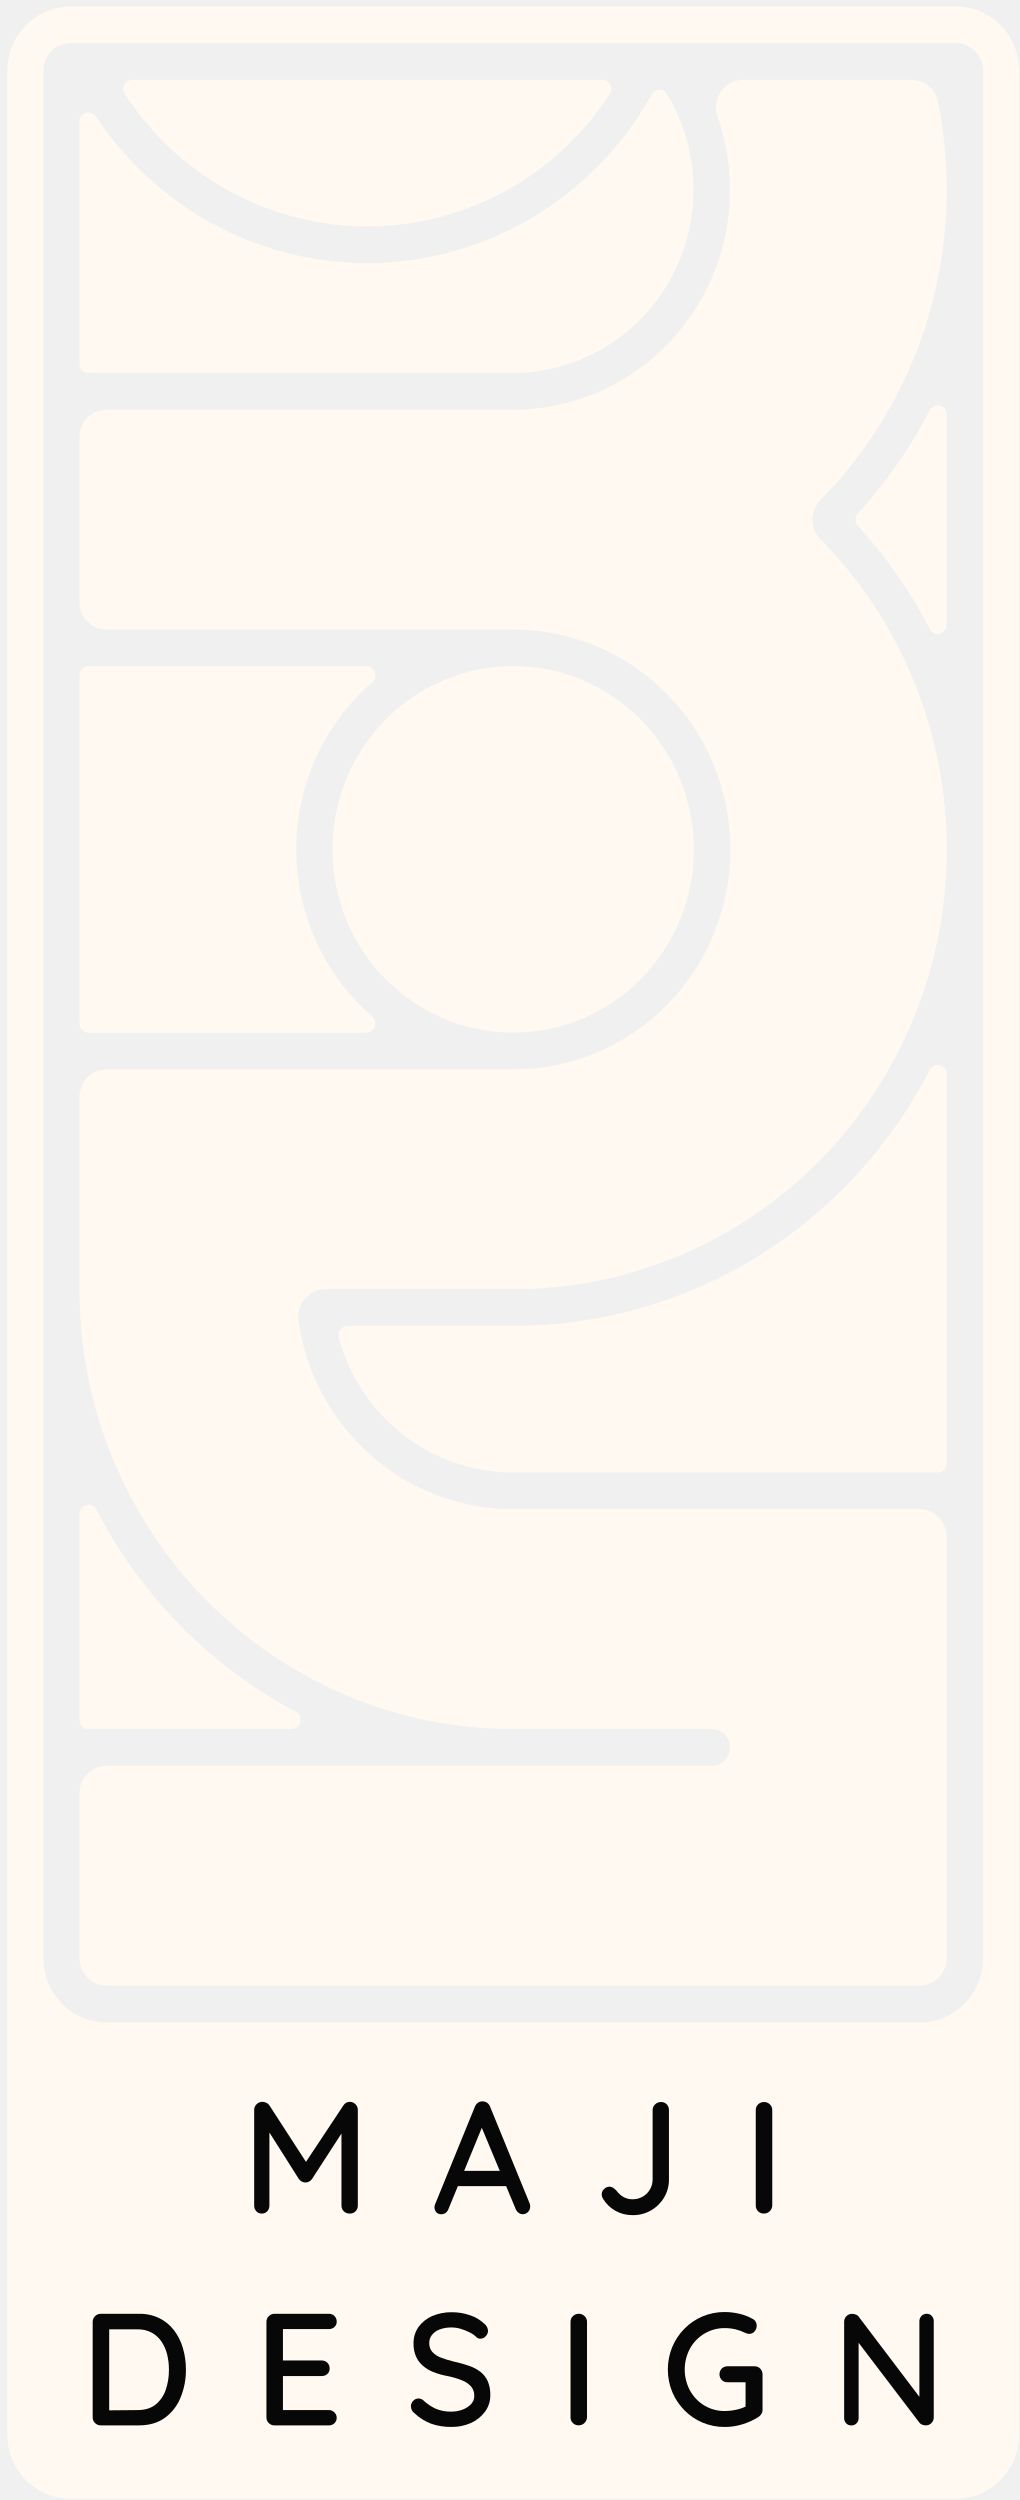
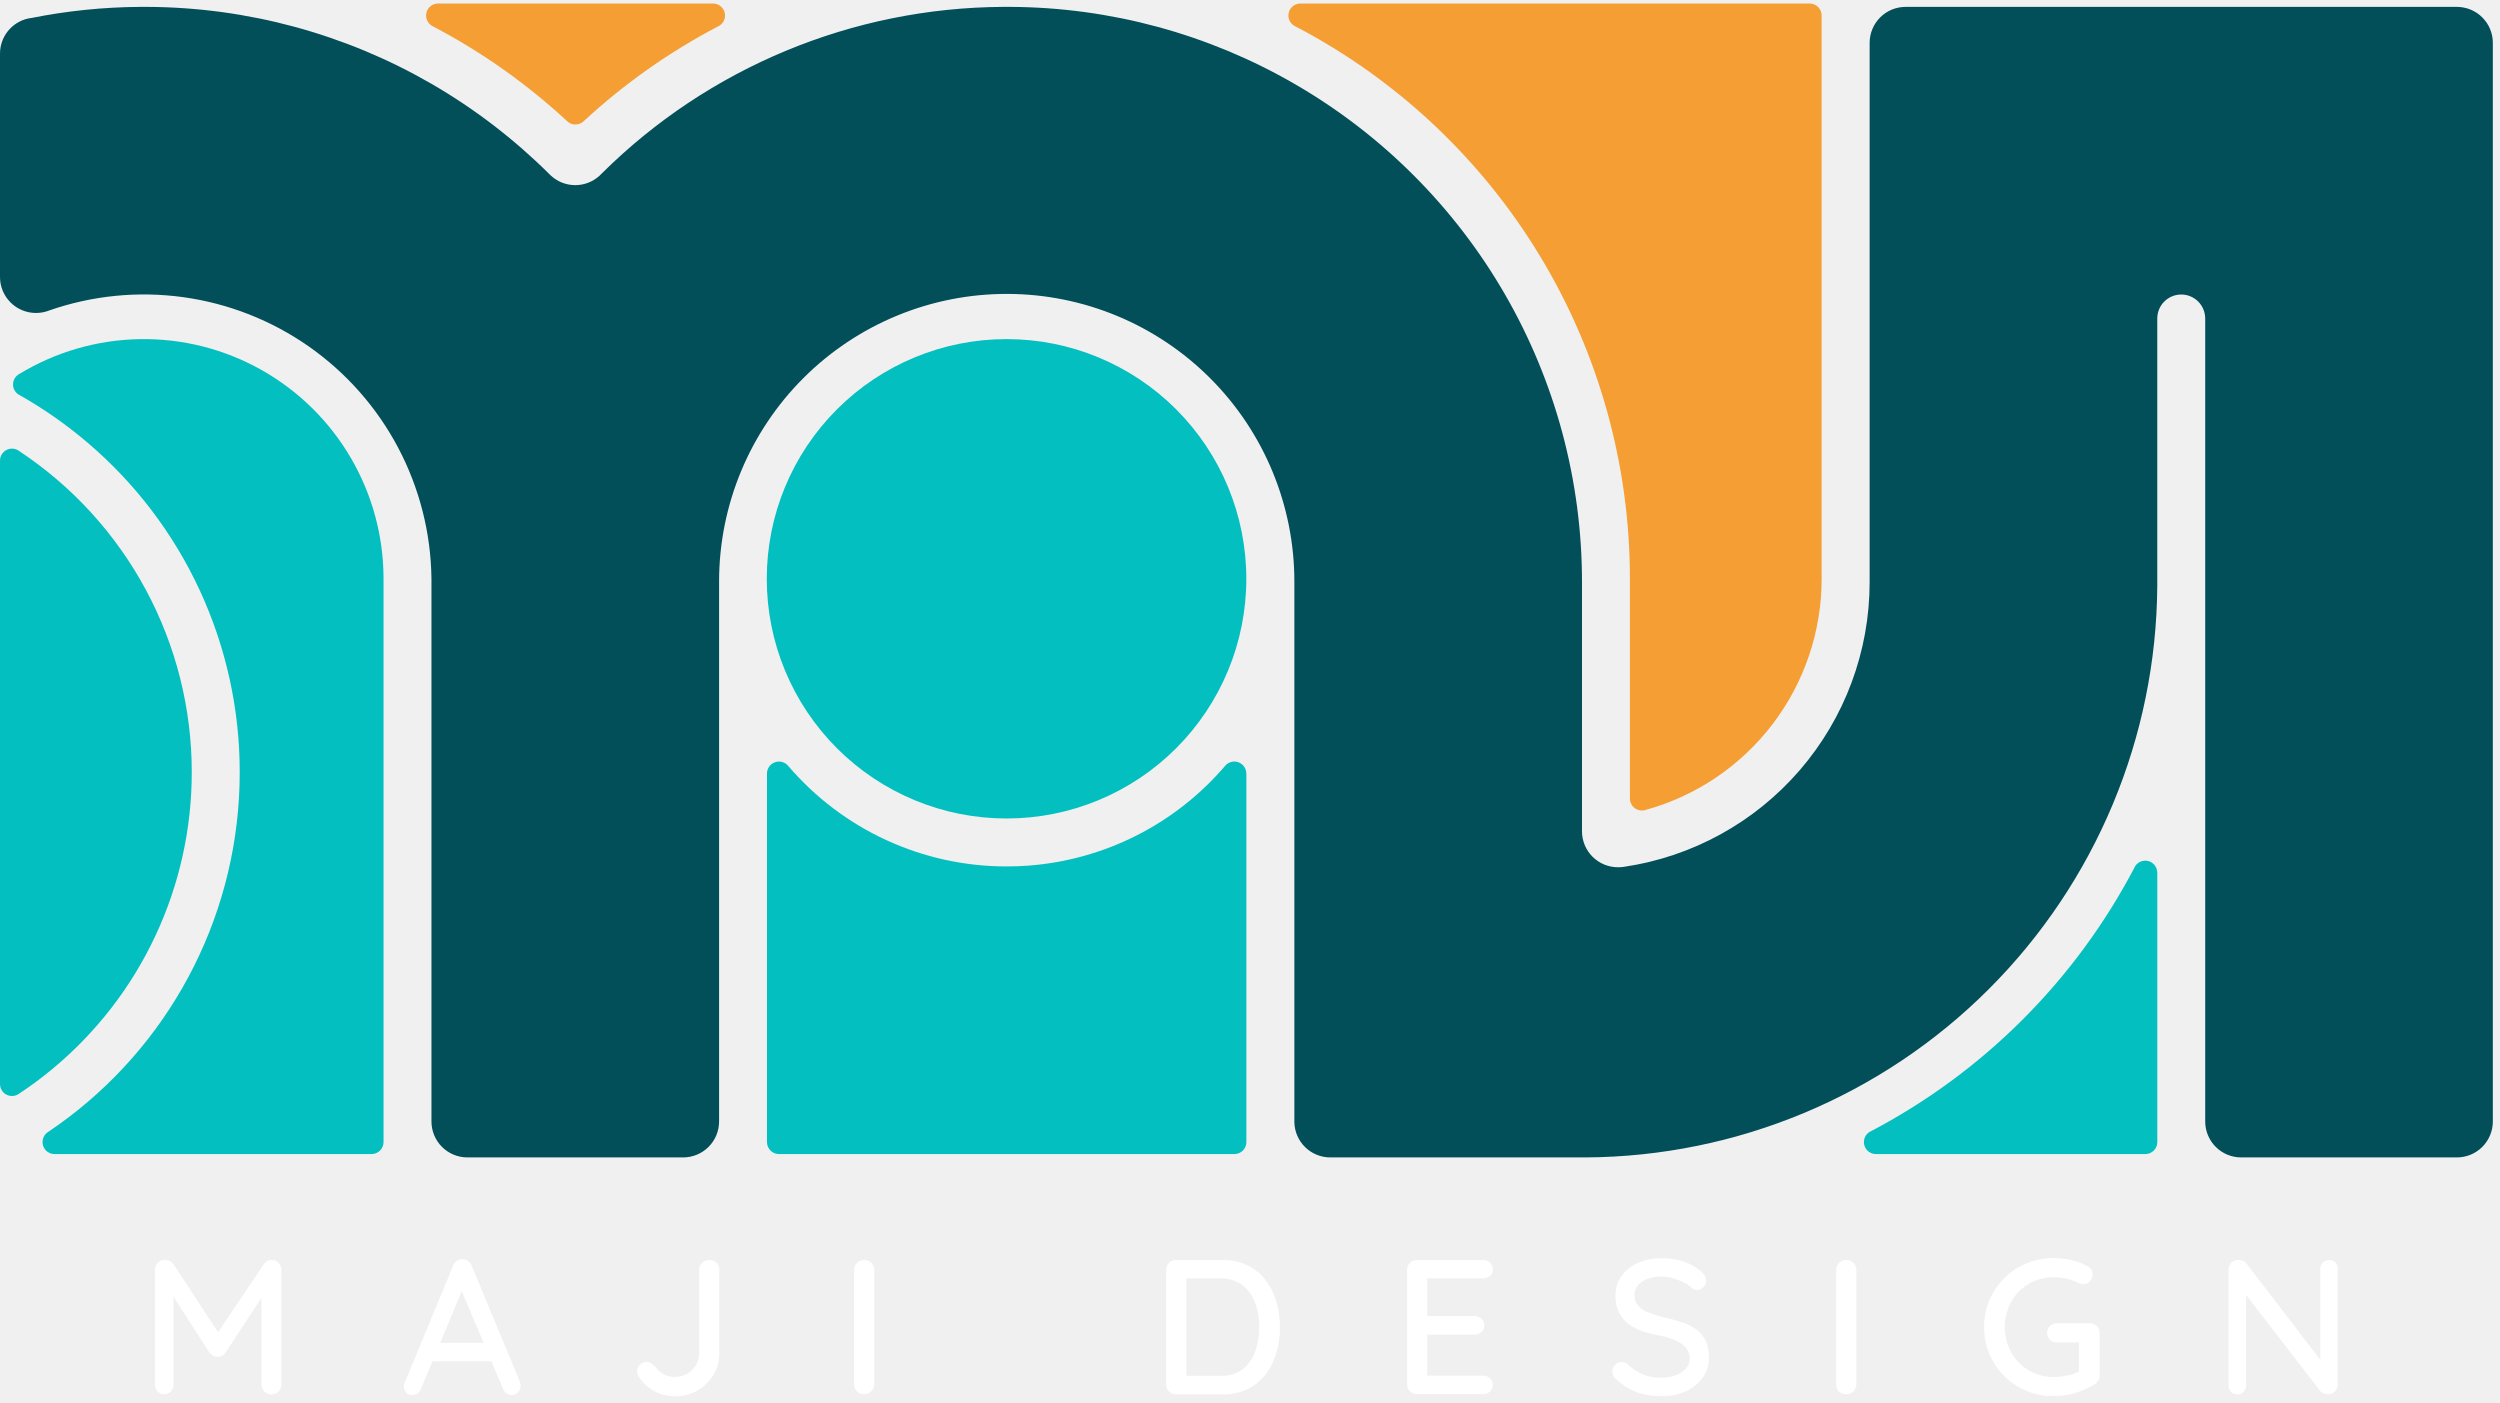
- <svg xmlns="http://www.w3.org/2000/svg" width="117" height="287" viewBox="0 0 117 287" fill="none">
-   <g opacity="0.97">
-     <path d="M117 279.68L117 7.92C116.952 6.043 116.199 4.255 114.894 2.922C113.589 1.589 111.831 0.812 109.98 0.751L7.861 0.751C5.976 0.812 4.189 1.615 2.878 2.99C1.567 4.364 0.834 6.201 0.835 8.114L0.835 279.494C0.835 281.447 1.6 283.32 2.961 284.701C4.323 286.082 6.17 286.858 8.095 286.858H109.738C111.632 286.859 113.452 286.109 114.809 284.768C116.166 283.426 116.952 281.6 117 279.68ZM12.246 232.188C10.32 232.188 8.474 231.412 7.112 230.031C5.751 228.651 4.986 226.778 4.986 224.825L4.986 8.11C4.986 7.273 5.314 6.47 5.897 5.878C6.481 5.286 7.272 4.954 8.097 4.954L109.74 4.954C110.552 4.954 111.331 5.275 111.913 5.85C112.494 6.424 112.831 7.207 112.851 8.03L112.851 224.825C112.851 226.778 112.086 228.651 110.725 230.031C109.363 231.412 107.517 232.188 105.591 232.188H12.246Z" fill="#FFF9F1" />
-     <path d="M107.65 72.785C107.465 72.785 107.284 72.734 107.125 72.639C106.965 72.544 106.834 72.408 106.744 72.244C106.725 72.211 106.709 72.178 106.694 72.143C104.488 67.883 101.738 63.935 98.517 60.402L98.444 60.32C98.293 60.132 98.21 59.897 98.21 59.654C98.21 59.411 98.293 59.176 98.444 58.988L98.527 58.898C101.761 55.347 104.518 51.378 106.725 47.094L106.75 47.048C106.864 46.846 107.039 46.689 107.25 46.599C107.461 46.51 107.696 46.494 107.917 46.553C108.137 46.613 108.333 46.745 108.472 46.928C108.612 47.112 108.687 47.337 108.688 47.569V71.733C108.688 72.012 108.578 72.279 108.384 72.477C108.189 72.674 107.925 72.785 107.65 72.785Z" fill="#FFF9F1" />
-     <path d="M33.479 198.495H10.161C9.886 198.495 9.623 198.384 9.428 198.187C9.234 197.99 9.124 197.722 9.124 197.443V173.795C9.124 173.563 9.2 173.338 9.339 173.154C9.479 172.97 9.674 172.839 9.895 172.779C10.116 172.72 10.35 172.736 10.561 172.825C10.772 172.915 10.948 173.072 11.062 173.273V173.286C11.069 173.297 11.075 173.308 11.08 173.32C16.198 183.228 24.176 191.317 33.948 196.505C33.96 196.51 33.971 196.516 33.981 196.524H33.993C34.192 196.639 34.347 196.817 34.435 197.031C34.524 197.245 34.54 197.483 34.481 197.707C34.422 197.931 34.292 198.129 34.111 198.27C33.93 198.412 33.708 198.489 33.479 198.489V198.495Z" fill="#FFF9F1" />
-     <path d="M58.913 118.554C53.411 118.554 48.135 116.338 44.245 112.393C40.355 108.447 38.169 103.097 38.169 97.517V97.502C38.169 91.923 40.355 86.572 44.245 82.627C48.135 78.681 53.411 76.465 58.913 76.465C64.414 76.465 69.691 78.681 73.581 82.627C77.471 86.572 79.656 91.923 79.656 97.502V97.519C79.656 103.098 77.47 108.449 73.58 112.393C69.69 116.338 64.414 118.554 58.913 118.554Z" fill="#FFF9F1" />
-     <path d="M42.056 118.556H10.163C9.888 118.556 9.624 118.445 9.43 118.248C9.235 118.051 9.126 117.783 9.126 117.504V77.533C9.126 77.254 9.235 76.987 9.43 76.79C9.624 76.592 9.888 76.481 10.163 76.481H42.056C42.27 76.481 42.478 76.548 42.653 76.673C42.828 76.798 42.961 76.974 43.033 77.178C43.105 77.382 43.113 77.604 43.056 77.812C43 78.022 42.881 78.208 42.716 78.345C39.985 80.713 37.793 83.653 36.291 86.963C34.789 90.274 34.013 93.875 34.016 97.519C34.016 98.164 34.04 98.803 34.087 99.435C34.333 102.745 35.222 105.974 36.703 108.934C38.184 111.895 40.227 114.529 42.716 116.686C42.881 116.824 43 117.01 43.056 117.219C43.113 117.428 43.105 117.649 43.033 117.853C42.961 118.057 42.828 118.234 42.653 118.358C42.478 118.483 42.27 118.55 42.056 118.55V118.556Z" fill="#FFF9F1" />
-     <path d="M107.65 169.046H58.903C54.363 169.047 49.947 167.537 46.334 164.748C42.721 161.958 40.111 158.044 38.903 153.605L38.869 153.481C38.855 153.411 38.848 153.341 38.849 153.27C38.849 152.991 38.958 152.724 39.153 152.526C39.347 152.329 39.611 152.218 39.886 152.218H58.903C68.752 152.226 78.414 149.496 86.839 144.325C95.265 139.154 102.132 131.74 106.694 122.888C106.712 122.844 106.734 122.802 106.758 122.762C106.874 122.564 107.052 122.409 107.262 122.323C107.473 122.237 107.706 122.223 107.926 122.285C108.145 122.346 108.338 122.478 108.476 122.662C108.614 122.845 108.688 123.07 108.687 123.3V167.996C108.687 168.275 108.577 168.542 108.383 168.739C108.189 168.935 107.925 169.046 107.65 169.046Z" fill="#FFF9F1" />
-     <path d="M42.167 25.993C36.651 25.995 31.22 24.609 26.362 21.958C21.504 19.307 17.371 15.474 14.334 10.804C14.228 10.646 14.167 10.461 14.157 10.27C14.147 10.079 14.189 9.89 14.277 9.721C14.366 9.552 14.498 9.411 14.66 9.313C14.821 9.215 15.006 9.163 15.195 9.163L69.142 9.163C69.322 9.163 69.498 9.21 69.654 9.3C69.811 9.39 69.941 9.52 70.033 9.676C70.125 9.833 70.176 10.011 70.18 10.193C70.183 10.375 70.14 10.555 70.055 10.716L70.042 10.737C70.019 10.774 69.997 10.81 69.97 10.848C66.931 15.507 62.801 19.329 57.949 21.972C53.097 24.615 47.675 25.997 42.167 25.993Z" fill="#FFF9F1" />
-     <path d="M58.896 42.826L10.149 42.826C9.874 42.826 9.61 42.715 9.415 42.518C9.221 42.321 9.112 42.053 9.112 41.774V13.95C9.111 13.725 9.182 13.505 9.314 13.323C9.446 13.142 9.633 13.008 9.845 12.942C10.058 12.876 10.286 12.881 10.496 12.957C10.705 13.032 10.886 13.174 11.01 13.361C14.219 18.219 18.49 22.259 23.491 25.168C28.492 28.077 34.088 29.776 39.843 30.132C40.602 30.18 41.367 30.203 42.137 30.203C48.762 30.201 55.269 28.42 60.995 25.041C66.721 21.661 71.463 16.804 74.737 10.963L74.856 10.752C74.952 10.615 75.078 10.503 75.226 10.426C75.373 10.349 75.536 10.309 75.702 10.309C75.868 10.309 76.031 10.349 76.178 10.426C76.326 10.503 76.453 10.615 76.548 10.752C76.549 10.756 76.549 10.759 76.548 10.763L76.615 10.877C78.521 14.067 79.556 17.713 79.615 21.443C79.673 25.173 78.753 28.851 76.948 32.101C75.143 35.351 72.519 38.056 69.344 39.939C66.169 41.822 62.557 42.814 58.879 42.815L58.896 42.826Z" fill="#FFF9F1" />
-     <path d="M105.576 227.951H12.231C11.406 227.951 10.614 227.618 10.031 227.026C9.447 226.435 9.119 225.632 9.119 224.795V205.861C9.119 205.025 9.447 204.222 10.031 203.63C10.614 203.038 11.406 202.706 12.231 202.706H81.721C82.271 202.706 82.799 202.484 83.188 202.09C83.577 201.695 83.795 201.16 83.795 200.602C83.795 200.044 83.577 199.509 83.188 199.115C82.799 198.72 82.271 198.498 81.721 198.498H58.582C45.487 198.421 32.951 193.111 23.691 183.72C14.432 174.329 9.196 161.615 9.119 148.335L9.119 125.92C9.119 125.097 9.436 124.307 10.002 123.717C10.568 123.128 11.339 122.786 12.15 122.764H58.903C65.505 122.779 71.842 120.132 76.52 115.408C81.198 110.684 83.834 104.269 83.848 97.573C83.862 90.878 81.253 84.451 76.595 79.707C71.937 74.963 65.611 72.289 59.009 72.275C59.082 72.275 59.154 72.275 59.217 72.275H12.231C11.406 72.275 10.614 71.942 10.031 71.351C9.447 70.759 9.119 69.956 9.119 69.119V50.186C9.119 49.349 9.447 48.546 10.031 47.954C10.614 47.363 11.406 47.03 12.231 47.03L59.654 47.03C59.511 47.03 59.368 47.03 59.225 47.03C63.173 46.979 67.053 45.977 70.544 44.105C74.035 42.233 77.037 39.545 79.301 36.264C81.566 32.983 83.028 29.203 83.567 25.236C84.107 21.269 83.708 17.228 82.404 13.448L82.337 13.257C82.245 12.953 82.198 12.637 82.198 12.319C82.198 11.482 82.526 10.679 83.109 10.087C83.693 9.496 84.484 9.163 85.31 9.163L104.645 9.163C105.345 9.163 106.025 9.402 106.575 9.843C107.125 10.284 107.512 10.899 107.673 11.591C107.688 11.658 107.702 11.727 107.713 11.801V11.845C108.338 15.013 108.662 18.235 108.679 21.466V22.118C108.614 35.352 103.413 48.029 94.202 57.404L94.117 57.492C93.582 58.068 93.279 58.827 93.27 59.618C93.26 60.41 93.544 61.176 94.066 61.765C94.136 61.845 94.211 61.92 94.29 61.994C103.449 71.36 108.619 83.998 108.688 97.189V97.841C108.646 106.594 106.352 115.185 102.031 122.762C97.662 130.441 91.376 136.817 83.805 141.248C76.235 145.68 67.647 148.011 58.906 148.007H37.343C36.517 148.007 35.726 148.339 35.143 148.931C34.559 149.523 34.231 150.326 34.231 151.163C34.231 151.272 34.231 151.373 34.248 151.484C34.246 151.5 34.246 151.515 34.248 151.531L34.271 151.707C35.146 157.697 38.114 163.168 42.635 167.122C47.156 171.077 52.927 173.252 58.897 173.252H105.57C106.395 173.252 107.186 173.584 107.77 174.176C108.353 174.768 108.681 175.57 108.681 176.407V224.793C108.682 225.629 108.355 226.431 107.773 227.023C107.191 227.615 106.4 227.949 105.576 227.951Z" fill="#FFF9F1" />
-     <path d="M30.123 241.289C30.28 241.292 30.434 241.329 30.575 241.399C30.723 241.465 30.848 241.573 30.936 241.71L35.52 248.793L34.745 248.756L39.418 241.71C39.495 241.581 39.604 241.475 39.734 241.401C39.864 241.328 40.01 241.289 40.159 241.289C40.398 241.289 40.627 241.384 40.798 241.555C40.889 241.639 40.961 241.742 41.009 241.857C41.057 241.972 41.081 242.096 41.078 242.221V253.186C41.082 253.309 41.061 253.431 41.018 253.546C40.974 253.66 40.909 253.765 40.825 253.853C40.738 253.942 40.634 254.011 40.519 254.057C40.405 254.102 40.282 254.123 40.159 254.118C40.031 254.124 39.904 254.104 39.784 254.058C39.665 254.013 39.556 253.943 39.464 253.853C39.377 253.766 39.309 253.662 39.264 253.547C39.218 253.433 39.197 253.31 39.2 253.186V243.906L39.779 244.035L35.809 250.165C35.718 250.279 35.608 250.376 35.483 250.449C35.355 250.517 35.213 250.552 35.068 250.552C34.924 250.552 34.781 250.517 34.653 250.449C34.525 250.377 34.412 250.28 34.319 250.165L30.494 244.125L30.928 243.393V253.186C30.936 253.432 30.848 253.672 30.683 253.853C30.602 253.941 30.502 254.01 30.392 254.056C30.282 254.102 30.163 254.123 30.044 254.118C29.928 254.12 29.812 254.098 29.705 254.052C29.598 254.007 29.502 253.939 29.422 253.853C29.258 253.671 29.171 253.432 29.179 253.186V242.221C29.178 242.098 29.202 241.976 29.251 241.862C29.299 241.749 29.37 241.647 29.459 241.563C29.546 241.474 29.65 241.405 29.764 241.358C29.878 241.311 30 241.287 30.123 241.289Z" fill="black" />
-     <path d="M55.554 243.684L51.493 253.571C51.431 253.753 51.319 253.912 51.169 254.03C51.029 254.138 50.858 254.195 50.682 254.194C50.572 254.203 50.461 254.187 50.358 254.147C50.255 254.107 50.161 254.045 50.084 253.965C49.952 253.802 49.879 253.599 49.877 253.388C49.88 253.289 49.898 253.19 49.931 253.096L54.515 241.858C54.589 241.665 54.717 241.5 54.885 241.382C55.041 241.275 55.229 241.224 55.418 241.237C55.599 241.238 55.776 241.295 55.924 241.401C56.081 241.514 56.201 241.674 56.266 241.858L60.796 252.932C60.843 253.048 60.867 253.172 60.867 253.298C60.87 253.413 60.85 253.528 60.809 253.636C60.768 253.743 60.707 253.842 60.628 253.925C60.549 254.008 60.455 254.075 60.351 254.121C60.247 254.167 60.134 254.192 60.021 254.194C59.84 254.194 59.665 254.134 59.523 254.022C59.373 253.905 59.258 253.749 59.189 253.571L55.092 243.743L55.554 243.684ZM52.215 250.969L53.028 249.212H58.125L58.432 250.969H52.215Z" fill="black" />
-     <path d="M72.61 254.298C71.93 254.305 71.258 254.136 70.66 253.806C70.077 253.48 69.586 253.007 69.235 252.432C69.137 252.279 69.081 252.102 69.074 251.919C69.073 251.798 69.098 251.679 69.148 251.57C69.198 251.461 69.271 251.365 69.362 251.288C69.517 251.133 69.722 251.042 69.939 251.031C70.102 251.03 70.262 251.077 70.399 251.168C70.542 251.264 70.672 251.378 70.787 251.506C71.004 251.803 71.281 252.05 71.6 252.23C71.911 252.397 72.259 252.481 72.61 252.476C73.021 252.483 73.426 252.379 73.784 252.175C74.128 251.979 74.414 251.695 74.614 251.351C74.818 251.005 74.924 250.609 74.921 250.206V242.246C74.918 242.12 74.943 241.995 74.992 241.88C75.042 241.765 75.116 241.662 75.21 241.579C75.39 241.406 75.629 241.31 75.877 241.312C76.001 241.307 76.124 241.328 76.239 241.374C76.354 241.42 76.458 241.49 76.545 241.579C76.629 241.668 76.694 241.772 76.737 241.887C76.78 242.001 76.8 242.123 76.796 242.246V250.206C76.803 250.928 76.613 251.638 76.247 252.257C75.883 252.877 75.367 253.391 74.749 253.749C74.097 254.123 73.359 254.313 72.61 254.298Z" fill="black" />
-     <path d="M88.656 253.185C88.654 253.311 88.626 253.435 88.575 253.55C88.524 253.664 88.451 253.767 88.359 253.852C88.182 254.025 87.945 254.12 87.7 254.117C87.575 254.122 87.451 254.101 87.335 254.055C87.218 254.01 87.112 253.941 87.023 253.852C86.937 253.765 86.87 253.661 86.825 253.546C86.78 253.431 86.758 253.309 86.762 253.185V242.246C86.759 242.122 86.781 241.998 86.827 241.883C86.874 241.769 86.943 241.665 87.032 241.579C87.126 241.489 87.237 241.419 87.358 241.373C87.479 241.328 87.608 241.307 87.737 241.312C87.976 241.312 88.206 241.408 88.376 241.579C88.467 241.663 88.539 241.767 88.587 241.882C88.636 241.997 88.659 242.121 88.656 242.246V253.185Z" fill="black" />
-     <path d="M15.964 265.622C16.768 265.606 17.565 265.779 18.292 266.127C18.953 266.452 19.531 266.928 19.98 267.518C20.442 268.131 20.787 268.826 20.999 269.567C21.231 270.366 21.347 271.196 21.343 272.03C21.355 273.138 21.143 274.237 20.721 275.259C20.345 276.187 19.719 276.988 18.916 277.573C18.121 278.146 17.134 278.432 15.956 278.432H11.561C11.441 278.434 11.321 278.411 11.21 278.366C11.098 278.32 10.997 278.253 10.912 278.167C10.823 278.081 10.753 277.977 10.706 277.862C10.659 277.748 10.637 277.624 10.64 277.5V266.56C10.637 266.436 10.659 266.313 10.706 266.198C10.753 266.083 10.823 265.979 10.912 265.894C10.997 265.807 11.098 265.739 11.21 265.693C11.321 265.648 11.44 265.625 11.561 265.626L15.964 265.622ZM15.784 276.677C16.639 276.677 17.33 276.467 17.858 276.046C18.397 275.609 18.801 275.025 19.024 274.363C19.277 273.619 19.402 272.836 19.393 272.049C19.397 271.454 19.327 270.86 19.186 270.282C19.058 269.756 18.838 269.257 18.537 268.809C18.248 268.383 17.864 268.032 17.417 267.785C16.912 267.522 16.351 267.393 15.784 267.41H12.374L12.536 267.244V276.89L12.428 276.707L15.784 276.677Z" fill="black" />
-     <path d="M31.509 265.621H37.753C37.871 265.619 37.989 265.64 38.099 265.684C38.209 265.728 38.309 265.794 38.394 265.878C38.478 265.959 38.544 266.057 38.59 266.166C38.635 266.275 38.657 266.391 38.656 266.509C38.661 266.627 38.64 266.745 38.595 266.854C38.55 266.964 38.481 267.061 38.394 267.14C38.218 267.299 37.989 267.384 37.753 267.378H32.302L32.482 267.067V271.167L32.32 270.984H36.94C37.058 270.981 37.176 271.002 37.286 271.045C37.396 271.089 37.496 271.155 37.581 271.238C37.667 271.324 37.735 271.427 37.78 271.541C37.825 271.654 37.846 271.776 37.842 271.899C37.848 272.017 37.827 272.135 37.782 272.244C37.737 272.354 37.668 272.451 37.581 272.53C37.406 272.69 37.176 272.776 36.94 272.77H32.358L32.482 272.604V276.826L32.358 276.678H37.751C37.87 276.676 37.988 276.698 38.099 276.744C38.209 276.79 38.309 276.858 38.392 276.944C38.475 277.022 38.541 277.118 38.586 277.223C38.63 277.329 38.654 277.443 38.653 277.558C38.657 277.676 38.636 277.793 38.59 277.902C38.545 278.011 38.478 278.109 38.392 278.189C38.218 278.353 37.988 278.441 37.751 278.435H31.507C31.387 278.437 31.267 278.415 31.155 278.369C31.043 278.324 30.942 278.256 30.856 278.17C30.767 278.084 30.698 277.98 30.651 277.866C30.605 277.751 30.583 277.627 30.586 277.503V266.564C30.583 266.44 30.605 266.316 30.651 266.201C30.698 266.086 30.767 265.983 30.856 265.897C30.941 265.809 31.043 265.739 31.155 265.692C31.267 265.644 31.388 265.62 31.509 265.621Z" fill="black" />
-     <path d="M51.807 278.61C51.022 278.622 50.241 278.498 49.498 278.244C48.783 277.971 48.128 277.558 47.571 277.028C47.443 276.937 47.341 276.815 47.272 276.673C47.209 276.541 47.175 276.398 47.172 276.252C47.171 276.016 47.262 275.789 47.426 275.621C47.506 275.532 47.603 275.461 47.713 275.414C47.822 275.367 47.94 275.344 48.058 275.347C48.257 275.352 48.448 275.426 48.6 275.558C49.021 275.96 49.505 276.287 50.033 276.527C50.592 276.757 51.191 276.869 51.794 276.856C52.247 276.861 52.696 276.781 53.12 276.618C53.485 276.486 53.816 276.27 54.086 275.987C54.321 275.734 54.45 275.399 54.447 275.053C54.461 274.655 54.329 274.267 54.076 273.963C53.781 273.644 53.417 273.4 53.012 273.25C52.474 273.038 51.919 272.876 51.352 272.766C50.8 272.669 50.258 272.515 49.736 272.307C49.293 272.131 48.881 271.881 48.519 271.567C48.185 271.272 47.921 270.906 47.743 270.496C47.554 270.038 47.463 269.545 47.473 269.049C47.455 268.362 47.658 267.688 48.05 267.128C48.454 266.577 48.996 266.147 49.62 265.882C50.328 265.58 51.09 265.431 51.858 265.443C52.583 265.438 53.303 265.559 53.987 265.8C54.585 265.999 55.133 266.327 55.594 266.762C55.721 266.858 55.826 266.982 55.901 267.124C55.975 267.266 56.018 267.424 56.026 267.584C56.021 267.816 55.927 268.036 55.764 268.199C55.69 268.287 55.597 268.358 55.493 268.407C55.389 268.456 55.276 268.482 55.161 268.483C55.004 268.487 54.85 268.435 54.727 268.335C54.503 268.104 54.24 267.916 53.951 267.778C53.619 267.606 53.272 267.465 52.914 267.357C52.572 267.252 52.216 267.196 51.858 267.193C51.385 267.181 50.914 267.258 50.469 267.42C50.124 267.547 49.819 267.765 49.585 268.051C49.38 268.314 49.271 268.642 49.278 268.977C49.264 269.351 49.389 269.717 49.629 270.002C49.901 270.294 50.238 270.517 50.612 270.652C51.086 270.832 51.571 270.981 52.064 271.1C52.666 271.229 53.259 271.394 53.842 271.594C54.32 271.752 54.769 271.99 55.169 272.299C55.527 272.582 55.812 272.95 55.999 273.37C56.206 273.873 56.304 274.417 56.287 274.962C56.298 275.655 56.079 276.332 55.665 276.883C55.243 277.442 54.688 277.884 54.051 278.164C53.343 278.474 52.578 278.627 51.807 278.61Z" fill="black" />
-     <path d="M67.39 277.495C67.388 277.621 67.36 277.745 67.309 277.859C67.258 277.974 67.185 278.077 67.094 278.162C66.917 278.335 66.68 278.43 66.434 278.427C66.309 278.432 66.185 278.411 66.069 278.365C65.953 278.32 65.847 278.251 65.758 278.162C65.672 278.075 65.604 277.971 65.559 277.856C65.514 277.741 65.493 277.619 65.496 277.495V266.556C65.493 266.432 65.515 266.308 65.562 266.193C65.608 266.079 65.678 265.975 65.766 265.889C65.86 265.799 65.971 265.73 66.091 265.684C66.212 265.638 66.341 265.617 66.469 265.622C66.709 265.622 66.939 265.718 67.11 265.889C67.201 265.973 67.273 266.077 67.322 266.192C67.37 266.307 67.393 266.431 67.39 266.556V277.495Z" fill="black" />
-     <path d="M83.207 278.617C82.329 278.624 81.458 278.452 80.646 278.112C79.869 277.785 79.164 277.306 78.571 276.702C77.976 276.099 77.502 275.384 77.173 274.599C76.838 273.781 76.666 272.904 76.666 272.018C76.666 271.133 76.838 270.256 77.173 269.438C77.502 268.652 77.976 267.938 78.571 267.335C79.164 266.731 79.869 266.252 80.646 265.925C81.458 265.585 82.329 265.413 83.207 265.42C83.785 265.423 84.361 265.493 84.923 265.631C85.447 265.754 85.951 265.952 86.421 266.217C86.566 266.292 86.685 266.409 86.763 266.554C86.833 266.683 86.87 266.828 86.871 266.975C86.875 267.221 86.788 267.459 86.628 267.644C86.554 267.734 86.462 267.806 86.357 267.856C86.252 267.905 86.138 267.929 86.022 267.928C85.934 267.927 85.846 267.914 85.761 267.89C85.677 267.868 85.596 267.838 85.518 267.799C85.174 267.626 84.81 267.494 84.435 267.406C84.033 267.312 83.621 267.265 83.207 267.267C82.395 267.258 81.595 267.47 80.892 267.883C80.188 268.295 79.607 268.892 79.21 269.611C78.814 270.351 78.606 271.179 78.606 272.022C78.606 272.864 78.814 273.693 79.21 274.432C79.604 275.155 80.184 275.755 80.888 276.169C81.592 276.584 82.394 276.796 83.207 276.784C83.657 276.782 84.105 276.73 84.543 276.631C84.956 276.543 85.357 276.402 85.734 276.21L85.591 276.705V273.227L85.879 273.482H83.514C83.394 273.486 83.273 273.465 83.16 273.421C83.047 273.378 82.944 273.312 82.857 273.227C82.689 273.05 82.595 272.813 82.595 272.568C82.595 272.322 82.689 272.085 82.857 271.908C82.944 271.823 83.047 271.757 83.16 271.713C83.273 271.669 83.393 271.648 83.514 271.651H86.636C86.755 271.649 86.874 271.672 86.984 271.718C87.094 271.764 87.194 271.832 87.277 271.919C87.363 272.006 87.431 272.11 87.476 272.225C87.521 272.339 87.542 272.462 87.539 272.585V276.648C87.545 276.824 87.494 276.997 87.395 277.142C87.306 277.27 87.196 277.381 87.07 277.472C86.508 277.824 85.905 278.101 85.273 278.297C84.605 278.509 83.908 278.617 83.207 278.617Z" fill="black" />
-     <path d="M106.384 265.621C106.494 265.618 106.603 265.638 106.704 265.681C106.805 265.724 106.896 265.788 106.971 265.87C107.121 266.037 107.202 266.256 107.195 266.482V277.501C107.198 277.625 107.177 277.747 107.132 277.862C107.087 277.977 107.019 278.081 106.933 278.168C106.847 278.255 106.745 278.324 106.632 278.369C106.519 278.415 106.398 278.437 106.276 278.433C106.143 278.432 106.011 278.407 105.886 278.362C105.764 278.322 105.655 278.249 105.571 278.151L98.155 268.411L98.57 268.173V277.598C98.572 277.708 98.552 277.817 98.512 277.92C98.472 278.022 98.412 278.115 98.335 278.193C98.258 278.274 98.165 278.338 98.062 278.38C97.959 278.423 97.849 278.443 97.738 278.44C97.626 278.445 97.514 278.425 97.41 278.383C97.306 278.34 97.212 278.276 97.134 278.193C96.985 278.033 96.904 277.819 96.908 277.598V266.562C96.903 266.436 96.925 266.31 96.972 266.193C97.019 266.077 97.09 265.971 97.18 265.884C97.355 265.716 97.588 265.624 97.829 265.628C97.971 265.631 98.112 265.659 98.244 265.712C98.379 265.754 98.497 265.841 98.578 265.958L105.815 275.511L105.546 275.768V266.488C105.542 266.375 105.561 266.263 105.602 266.158C105.642 266.053 105.703 265.957 105.78 265.876C105.857 265.793 105.951 265.727 106.055 265.683C106.159 265.639 106.271 265.618 106.384 265.621Z" fill="black" />
-   </g>
+ <svg xmlns="http://www.w3.org/2000/svg" width="271" height="152" viewBox="0 0 271 152" fill="none">
+   <path d="M78.592 1.681C78.592 1.913 78.531 2.14 78.413 2.34C78.296 2.539 78.127 2.704 77.925 2.816C77.884 2.84 77.843 2.861 77.8 2.879C72.538 5.64 67.663 9.081 63.299 13.114L63.197 13.204C62.965 13.394 62.675 13.498 62.375 13.498C62.075 13.498 61.785 13.394 61.553 13.204L61.441 13.101C57.064 9.053 52.171 5.601 46.89 2.835L46.833 2.803C46.589 2.661 46.397 2.443 46.288 2.182C46.179 1.921 46.158 1.632 46.228 1.358C46.298 1.084 46.456 0.84 46.678 0.664C46.899 0.488 47.172 0.389 47.454 0.382L77.293 0.382C77.638 0.382 77.968 0.519 78.212 0.762C78.456 1.006 78.592 1.336 78.592 1.681Z" fill="#F49E33" />
+   <path d="M233.852 94.594V123.801C233.852 124.146 233.715 124.476 233.472 124.72C233.228 124.964 232.897 125.101 232.553 125.101H203.345C203.059 125.1 202.781 125.006 202.554 124.831C202.327 124.656 202.164 124.412 202.09 124.135C202.017 123.858 202.037 123.565 202.147 123.301C202.258 123.036 202.452 122.816 202.701 122.674H202.717C202.729 122.664 202.743 122.657 202.758 122.65C214.996 116.239 224.986 106.246 231.394 94.007C231.4 93.992 231.408 93.978 231.417 93.965V93.949C231.56 93.701 231.78 93.506 232.044 93.396C232.308 93.285 232.602 93.265 232.878 93.339C233.155 93.412 233.4 93.575 233.575 93.802C233.749 94.029 233.844 94.308 233.844 94.594H233.852Z" fill="#04BFBF" />
+   <path d="M135.102 62.741C135.102 69.632 132.364 76.241 127.491 81.114C122.618 85.987 116.01 88.724 109.118 88.724H109.1C102.209 88.724 95.6 85.987 90.728 81.114C85.855 76.241 83.117 69.632 83.117 62.741C83.117 55.85 85.855 49.241 90.728 44.368C95.6 39.496 102.209 36.758 109.1 36.758H109.118C116.01 36.758 122.618 39.496 127.491 44.368C132.364 49.241 135.102 55.85 135.102 62.741Z" fill="#04BFBF" />
+   <path d="M135.107 83.853V123.802C135.107 124.147 134.97 124.477 134.726 124.721C134.483 124.964 134.152 125.101 133.808 125.101H84.44C84.095 125.101 83.765 124.964 83.521 124.721C83.278 124.477 83.141 124.147 83.141 123.802V83.853C83.141 83.585 83.223 83.324 83.377 83.105C83.531 82.886 83.749 82.72 84.001 82.63C84.253 82.539 84.527 82.529 84.785 82.6C85.043 82.671 85.273 82.82 85.443 83.027C88.367 86.447 91.999 89.193 96.087 91.073C100.176 92.954 104.623 93.926 109.124 93.921C109.922 93.921 110.711 93.892 111.491 93.833C115.579 93.525 119.566 92.411 123.223 90.556C126.879 88.701 130.133 86.141 132.797 83.024C132.967 82.817 133.197 82.668 133.455 82.597C133.713 82.526 133.987 82.537 134.239 82.627C134.491 82.718 134.709 82.884 134.863 83.103C135.016 83.322 135.099 83.583 135.099 83.85L135.107 83.853Z" fill="#04BFBF" />
+   <path d="M197.466 1.681V62.741C197.467 68.429 195.602 73.96 192.157 78.485C188.712 83.011 183.877 86.281 178.394 87.794L178.241 87.836C178.155 87.854 178.068 87.862 177.981 87.862C177.636 87.862 177.306 87.725 177.062 87.481C176.819 87.237 176.682 86.907 176.682 86.562V62.741C176.691 50.405 173.319 38.303 166.933 27.749C160.546 17.195 151.389 8.593 140.456 2.879C140.402 2.856 140.35 2.829 140.3 2.798C140.055 2.653 139.865 2.431 139.759 2.167C139.652 1.904 139.635 1.612 139.71 1.337C139.786 1.063 139.949 0.821 140.175 0.648C140.401 0.475 140.678 0.382 140.963 0.382L196.166 0.382C196.511 0.382 196.841 0.519 197.085 0.762C197.329 1.006 197.466 1.336 197.466 1.681Z" fill="#F49E33" />
+   <path d="M20.787 83.72C20.787 85.232 20.705 86.743 20.542 88.246C19.879 94.354 17.875 100.24 14.675 105.484C11.474 110.728 7.155 115.201 2.027 118.584C1.831 118.716 1.603 118.793 1.368 118.805C1.132 118.817 0.897 118.765 0.689 118.655C0.481 118.544 0.306 118.378 0.185 118.176C0.064 117.973 -0 117.742 1.47798e-06 117.506V49.931C-0 49.706 0.058 49.485 0.169 49.289C0.28 49.094 0.441 48.93 0.634 48.815C0.827 48.7 1.047 48.636 1.272 48.632C1.497 48.627 1.72 48.681 1.918 48.788L1.944 48.804C1.99 48.832 2.034 48.861 2.081 48.895C7.835 52.7 12.556 57.874 15.82 63.951C19.085 70.029 20.791 76.821 20.787 83.72Z" fill="#04BFBF" />
+   <path d="M41.576 62.741V123.801C41.576 124.146 41.439 124.476 41.196 124.72C40.952 124.964 40.621 125.101 40.277 125.101H5.912C5.633 125.101 5.362 125.012 5.137 124.847C4.913 124.681 4.748 124.448 4.666 124.182C4.585 123.915 4.591 123.629 4.684 123.367C4.778 123.104 4.953 122.878 5.184 122.723C11.184 118.703 16.174 113.353 19.767 107.089C23.36 100.824 25.458 93.815 25.898 86.607C25.957 85.656 25.986 84.698 25.986 83.733C25.995 76.924 24.52 70.195 21.663 64.014C18.807 57.833 14.637 52.349 9.445 47.944C7.201 46.035 4.783 44.341 2.222 42.885L1.962 42.737C1.793 42.617 1.655 42.458 1.559 42.273C1.464 42.089 1.414 41.884 1.414 41.677C1.414 41.469 1.464 41.264 1.559 41.08C1.655 40.895 1.793 40.737 1.962 40.617L2.103 40.533C6.043 38.14 10.549 36.838 15.158 36.761C19.768 36.683 24.315 37.834 28.333 40.095C32.351 42.355 35.695 45.644 38.023 49.624C40.35 53.604 41.576 58.131 41.576 62.741Z" fill="#04BFBF" />
+   <path d="M270.224 4.644V121.567C270.224 122.601 269.813 123.592 269.082 124.323C268.352 125.054 267.36 125.465 266.327 125.465H242.942C241.908 125.465 240.917 125.054 240.186 124.323C239.455 123.592 239.044 122.601 239.044 121.567V34.524C239.044 33.835 238.771 33.174 238.283 32.687C237.796 32.2 237.135 31.926 236.446 31.926C235.757 31.926 235.096 32.2 234.609 32.687C234.121 33.174 233.848 33.835 233.848 34.524V63.508C233.752 79.91 227.193 95.614 215.595 107.212C203.996 118.81 188.293 125.369 171.891 125.465H144.206C143.19 125.465 142.213 125.069 141.485 124.359C140.757 123.65 140.335 122.685 140.309 121.669V63.105C140.326 54.836 137.058 46.898 131.223 41.039C125.388 35.179 117.465 31.877 109.195 31.86C105.101 31.851 101.044 32.649 97.258 34.208C93.472 35.767 90.03 38.056 87.128 40.945C81.269 46.78 77.967 54.704 77.949 62.973C77.949 62.882 77.949 62.791 77.949 62.713V121.567C77.949 122.601 77.539 123.592 76.808 124.323C76.077 125.054 75.085 125.465 74.052 125.465H50.667C49.633 125.465 48.642 125.054 47.911 124.323C47.18 123.592 46.77 122.601 46.77 121.567V62.165C46.77 62.344 46.77 62.523 46.77 62.703C46.707 57.757 45.468 52.897 43.156 48.524C40.844 44.151 37.525 40.392 33.473 37.555C29.421 34.719 24.752 32.887 19.852 32.211C14.952 31.536 9.961 32.035 5.293 33.669L5.056 33.752C4.681 33.867 4.29 33.926 3.897 33.926C2.864 33.926 1.872 33.516 1.142 32.785C0.411 32.054 1.76097e-07 31.063 1.76097e-07 30.029V5.81C-0 4.933 0.296 4.081 0.84 3.392C1.384 2.704 2.145 2.219 2.998 2.017C3.082 1.998 3.167 1.98 3.258 1.967H3.313C7.223 1.18 11.199 0.771 15.187 0.746L15.993 0.746C26.803 0.798 37.411 3.672 46.77 9.084C51.444 11.79 55.749 15.089 59.577 18.901L59.686 19.007C60.397 19.678 61.334 20.056 62.312 20.069C63.289 20.081 64.235 19.725 64.963 19.072C65.062 18.984 65.155 18.89 65.246 18.791C76.814 7.313 92.425 0.833 108.721 0.746L109.526 0.746C120.338 0.797 130.949 3.672 140.309 9.084C149.793 14.557 157.668 22.431 163.141 31.914C168.615 41.398 171.494 52.156 171.488 63.105V90.112C171.488 91.146 171.899 92.137 172.63 92.868C173.361 93.599 174.352 94.01 175.386 94.01C175.521 94.01 175.646 94.01 175.783 93.989C175.802 93.992 175.821 93.992 175.84 93.989L176.059 93.96C183.457 92.864 190.215 89.144 195.1 83.48C199.985 77.816 202.671 70.585 202.668 63.105V4.644C202.668 3.61 203.079 2.619 203.81 1.888C204.54 1.157 205.532 0.746 206.565 0.746L266.327 0.746C267.36 0.746 268.352 1.157 269.082 1.888C269.813 2.619 270.224 3.61 270.224 4.644Z" fill="#024F59" />
+   <path d="M17.878 136.565C18.059 136.568 18.236 136.611 18.398 136.69C18.57 136.767 18.715 136.893 18.814 137.053L24.093 145.108L23.2 145.067L28.583 137.053C28.673 136.908 28.798 136.787 28.947 136.704C29.096 136.62 29.265 136.576 29.436 136.575C29.572 136.575 29.708 136.601 29.835 136.653C29.961 136.704 30.076 136.78 30.174 136.877C30.279 136.973 30.361 137.09 30.417 137.221C30.473 137.352 30.5 137.493 30.496 137.635V150.087C30.501 150.226 30.477 150.365 30.427 150.496C30.378 150.626 30.302 150.745 30.205 150.845C30.103 150.948 29.982 151.027 29.847 151.079C29.713 151.131 29.569 151.154 29.425 151.147C29.279 151.149 29.133 151.122 28.997 151.066C28.862 151.011 28.738 150.929 28.635 150.824C28.537 150.725 28.459 150.606 28.407 150.476C28.355 150.346 28.33 150.206 28.334 150.066V139.537L28.999 139.683L24.426 146.646C24.323 146.777 24.196 146.886 24.052 146.969C23.905 147.043 23.744 147.082 23.579 147.082C23.415 147.082 23.253 147.043 23.106 146.969C22.959 146.887 22.828 146.777 22.722 146.646L18.305 139.787L18.803 138.955V150.076C18.813 150.351 18.716 150.619 18.533 150.824C18.439 150.924 18.324 151.003 18.197 151.055C18.069 151.107 17.933 151.131 17.795 151.126C17.661 151.13 17.528 151.105 17.404 151.053C17.28 151.001 17.169 150.923 17.078 150.824C16.889 150.618 16.788 150.346 16.797 150.066V137.625C16.796 137.485 16.824 137.346 16.88 137.217C16.935 137.088 17.017 136.972 17.12 136.877C17.219 136.777 17.337 136.698 17.468 136.644C17.598 136.591 17.738 136.564 17.878 136.565Z" fill="white" />
+   <path d="M50.332 139.287L45.655 150.511C45.583 150.717 45.453 150.898 45.281 151.031C45.119 151.154 44.922 151.22 44.719 151.218C44.593 151.228 44.466 151.21 44.347 151.165C44.229 151.12 44.122 151.049 44.033 150.958C43.873 150.777 43.781 150.545 43.773 150.304C43.776 150.19 43.797 150.078 43.836 149.971L49.116 137.208C49.199 136.989 49.348 136.8 49.542 136.668C49.722 136.546 49.938 136.487 50.155 136.501C50.364 136.502 50.567 136.567 50.737 136.688C50.919 136.817 51.057 136.998 51.132 137.208L56.36 149.784C56.413 149.916 56.441 150.057 56.443 150.2C56.446 150.331 56.423 150.461 56.376 150.584C56.328 150.706 56.257 150.817 56.166 150.912C56.075 151.007 55.967 151.083 55.846 151.135C55.726 151.188 55.597 151.216 55.466 151.218C55.258 151.219 55.057 151.149 54.894 151.021C54.72 150.887 54.587 150.707 54.51 150.501L49.791 139.328L50.332 139.287ZM46.486 147.56L47.422 145.564H53.304L53.657 147.56H46.486Z" fill="white" />
+   <path d="M73.137 151.343C72.353 151.352 71.58 151.159 70.892 150.782C70.219 150.413 69.653 149.876 69.25 149.223C69.136 149.05 69.071 148.849 69.063 148.641C69.06 148.503 69.089 148.366 69.147 148.24C69.204 148.114 69.289 148.003 69.395 147.914C69.573 147.738 69.81 147.634 70.06 147.623C70.245 147.623 70.426 147.677 70.58 147.779C70.745 147.887 70.895 148.016 71.027 148.163C71.277 148.5 71.596 148.78 71.962 148.984C72.321 149.174 72.721 149.271 73.126 149.265C73.599 149.271 74.065 149.153 74.478 148.922C74.873 148.7 75.203 148.377 75.434 147.986C75.669 147.594 75.791 147.145 75.787 146.687V137.645C75.784 137.502 75.812 137.36 75.869 137.229C75.927 137.098 76.012 136.981 76.12 136.886C76.33 136.689 76.61 136.58 76.899 136.585C77.043 136.578 77.187 136.601 77.321 136.653C77.455 136.705 77.577 136.784 77.679 136.886C77.776 136.987 77.851 137.106 77.901 137.236C77.951 137.367 77.975 137.506 77.97 137.645V146.687C77.979 147.51 77.759 148.32 77.336 149.026C76.905 149.75 76.291 150.347 75.555 150.758C74.82 151.168 73.989 151.378 73.147 151.364L73.137 151.343Z" fill="white" />
+   <path d="M94.769 150.076C94.765 150.217 94.732 150.356 94.673 150.485C94.614 150.613 94.53 150.729 94.426 150.824C94.222 151.02 93.95 151.128 93.667 151.126C93.524 151.131 93.38 151.107 93.246 151.055C93.112 151.003 92.99 150.925 92.888 150.824C92.789 150.725 92.711 150.606 92.659 150.476C92.608 150.345 92.583 150.206 92.586 150.065V137.646C92.582 137.504 92.608 137.364 92.662 137.233C92.716 137.102 92.796 136.984 92.898 136.887C93.007 136.785 93.134 136.706 93.273 136.655C93.412 136.603 93.56 136.579 93.709 136.585C93.985 136.585 94.25 136.693 94.447 136.887C94.552 136.983 94.635 137.1 94.69 137.231C94.746 137.362 94.773 137.503 94.769 137.646V150.076Z" fill="white" />
+   <path d="M132.546 136.585C133.472 136.566 134.39 136.762 135.228 137.157C135.989 137.525 136.655 138.066 137.171 138.736C137.705 139.436 138.103 140.229 138.346 141.075C138.613 141.983 138.746 142.924 138.741 143.871C138.757 145.129 138.517 146.377 138.034 147.539C137.601 148.593 136.881 149.504 135.955 150.169C134.951 150.848 133.758 151.19 132.546 151.146H127.475C127.336 151.148 127.198 151.123 127.07 151.071C126.941 151.019 126.825 150.942 126.726 150.845C126.624 150.747 126.544 150.629 126.49 150.498C126.436 150.368 126.411 150.227 126.414 150.086V137.645C126.411 137.504 126.436 137.363 126.49 137.233C126.544 137.102 126.624 136.984 126.726 136.886C126.825 136.789 126.941 136.712 127.07 136.66C127.198 136.608 127.336 136.583 127.475 136.585H132.546ZM132.339 149.14C133.195 149.18 134.04 148.923 134.729 148.412C135.35 147.913 135.815 147.245 136.07 146.49C136.362 145.644 136.506 144.755 136.496 143.86C136.499 143.184 136.419 142.511 136.257 141.854C136.112 141.252 135.858 140.682 135.509 140.171C135.174 139.685 134.729 139.286 134.209 139.007C133.628 138.708 132.981 138.562 132.328 138.58H128.41L128.597 138.393V149.348L128.472 149.14H132.339Z" fill="white" />
+   <path d="M153.592 136.585H160.784C160.92 136.582 161.056 136.606 161.182 136.656C161.309 136.706 161.424 136.78 161.522 136.876C161.62 136.969 161.697 137.082 161.749 137.208C161.801 137.333 161.826 137.468 161.823 137.603C161.828 137.736 161.803 137.868 161.751 137.99C161.699 138.112 161.621 138.221 161.522 138.31C161.317 138.486 161.054 138.579 160.784 138.57H154.506L154.714 138.216V142.873L154.527 142.665H159.848C159.985 142.662 160.12 142.686 160.247 142.736C160.374 142.786 160.489 142.861 160.586 142.956C160.686 143.053 160.764 143.169 160.816 143.298C160.868 143.427 160.892 143.565 160.888 143.704C160.892 143.837 160.868 143.969 160.816 144.091C160.764 144.213 160.685 144.322 160.586 144.411C160.382 144.587 160.118 144.68 159.848 144.671H154.569L154.714 144.484V149.285L154.569 149.119H160.784C160.921 149.117 161.057 149.142 161.184 149.194C161.311 149.246 161.426 149.323 161.522 149.42C161.617 149.51 161.692 149.618 161.744 149.737C161.796 149.857 161.823 149.986 161.823 150.117C161.827 150.251 161.802 150.384 161.75 150.508C161.698 150.632 161.62 150.743 161.522 150.834C161.322 151.021 161.057 151.122 160.784 151.114H153.592C153.453 151.117 153.316 151.091 153.187 151.039C153.059 150.988 152.942 150.911 152.843 150.813C152.741 150.715 152.661 150.597 152.607 150.467C152.553 150.336 152.528 150.196 152.532 150.054V137.645C152.528 137.504 152.553 137.363 152.607 137.232C152.661 137.102 152.741 136.984 152.843 136.886C152.942 136.789 153.059 136.712 153.187 136.66C153.316 136.608 153.453 136.583 153.592 136.585Z" fill="white" />
+   <path d="M180.113 151.344C179.212 151.358 178.316 151.217 177.463 150.928C176.639 150.621 175.883 150.155 175.239 149.556C175.092 149.452 174.974 149.313 174.896 149.151C174.82 148.999 174.781 148.832 174.781 148.662C174.781 148.397 174.886 148.144 175.072 147.955C175.164 147.854 175.277 147.774 175.402 147.72C175.528 147.666 175.663 147.64 175.8 147.644C176.028 147.646 176.248 147.727 176.423 147.872C176.908 148.331 177.466 148.703 178.076 148.974C178.719 149.237 179.408 149.364 180.103 149.348C180.624 149.357 181.142 149.269 181.63 149.088C182.052 148.935 182.433 148.686 182.742 148.361C183.012 148.074 183.161 147.694 183.158 147.301C183.174 146.85 183.023 146.409 182.732 146.064C182.392 145.702 181.972 145.424 181.506 145.253C180.882 145.013 180.239 144.828 179.583 144.702C178.947 144.594 178.323 144.419 177.723 144.183C177.21 143.984 176.736 143.699 176.319 143.341C175.935 143.007 175.63 142.591 175.426 142.125C175.208 141.605 175.102 141.046 175.114 140.483C175.094 139.702 175.327 138.937 175.779 138.3C176.245 137.672 176.874 137.183 177.598 136.887C178.413 136.543 179.291 136.374 180.175 136.388C181.003 136.384 181.826 136.521 182.607 136.793C183.295 137.02 183.926 137.392 184.457 137.884C184.604 137.994 184.725 138.135 184.811 138.296C184.897 138.458 184.947 138.637 184.956 138.82C184.95 139.082 184.842 139.332 184.655 139.516C184.568 139.616 184.461 139.697 184.341 139.752C184.221 139.808 184.091 139.837 183.958 139.838C183.778 139.842 183.602 139.784 183.46 139.672C183.201 139.41 182.898 139.196 182.566 139.038C182.182 138.847 181.782 138.691 181.371 138.57C180.976 138.45 180.567 138.387 180.155 138.383C179.61 138.369 179.067 138.458 178.554 138.643C178.157 138.783 177.805 139.027 177.535 139.35C177.302 139.645 177.177 140.012 177.182 140.389C177.166 140.814 177.31 141.23 177.587 141.553C177.901 141.886 178.289 142.139 178.72 142.291C179.263 142.499 179.818 142.673 180.383 142.811C181.076 142.958 181.76 143.145 182.431 143.372C182.981 143.552 183.497 143.823 183.958 144.172C184.371 144.494 184.699 144.912 184.915 145.388C185.154 145.964 185.268 146.584 185.247 147.207C185.262 147.993 185.013 148.761 184.54 149.39C184.054 150.025 183.414 150.526 182.68 150.845C181.87 151.192 180.994 151.362 180.113 151.344Z" fill="white" />
+   <path d="M201.23 150.076C201.22 150.361 201.099 150.631 200.894 150.829C200.688 151.027 200.414 151.137 200.128 151.136C199.985 151.141 199.842 151.118 199.707 151.066C199.573 151.014 199.451 150.935 199.349 150.835C199.249 150.736 199.171 150.617 199.119 150.487C199.067 150.356 199.043 150.216 199.047 150.076V137.646C199.043 137.504 199.069 137.364 199.123 137.233C199.177 137.102 199.257 136.984 199.359 136.887C199.468 136.785 199.595 136.706 199.734 136.655C199.873 136.603 200.022 136.579 200.17 136.585C200.446 136.586 200.711 136.694 200.908 136.887C201.012 136.983 201.095 137.101 201.151 137.231C201.206 137.362 201.233 137.503 201.23 137.646V150.076Z" fill="white" />
+   <path d="M222.616 151.343C221.604 151.352 220.6 151.158 219.664 150.772C218.766 150.402 217.95 149.858 217.263 149.171C216.579 148.489 216.032 147.681 215.652 146.791C214.876 144.914 214.876 142.806 215.652 140.929C216.032 140.04 216.579 139.232 217.263 138.549C217.95 137.863 218.766 137.319 219.664 136.949C220.6 136.563 221.604 136.369 222.616 136.377C223.281 136.375 223.944 136.452 224.591 136.606C225.194 136.746 225.775 136.97 226.316 137.271C226.483 137.356 226.621 137.49 226.711 137.656C226.79 137.799 226.833 137.96 226.835 138.123C226.84 138.402 226.74 138.673 226.555 138.882C226.47 138.984 226.364 139.067 226.243 139.122C226.123 139.178 225.991 139.206 225.859 139.204C225.757 139.204 225.655 139.19 225.557 139.163C225.46 139.137 225.366 139.102 225.277 139.059C224.88 138.862 224.461 138.712 224.029 138.612C223.566 138.506 223.091 138.453 222.616 138.456C221.68 138.444 220.758 138.684 219.948 139.153C219.137 139.621 218.468 140.3 218.012 141.117C217.555 141.957 217.315 142.898 217.315 143.855C217.315 144.812 217.555 145.753 218.012 146.594C218.466 147.414 219.134 148.095 219.944 148.566C220.755 149.036 221.679 149.278 222.616 149.265C223.133 149.261 223.649 149.201 224.154 149.088C224.63 148.994 225.091 148.836 225.526 148.62L225.36 149.182V145.232L225.692 145.523H222.969C222.83 145.528 222.691 145.505 222.56 145.455C222.43 145.405 222.311 145.329 222.21 145.232C222.017 145.031 221.91 144.763 221.91 144.484C221.91 144.205 222.017 143.937 222.21 143.736C222.311 143.639 222.43 143.563 222.56 143.513C222.691 143.463 222.83 143.44 222.969 143.445H226.565C226.702 143.442 226.838 143.468 226.965 143.52C227.092 143.571 227.207 143.648 227.303 143.746C227.402 143.846 227.48 143.964 227.532 144.095C227.583 144.225 227.608 144.364 227.605 144.505V149.119C227.61 149.319 227.552 149.516 227.438 149.681C227.335 149.825 227.209 149.952 227.064 150.055C226.414 150.453 225.715 150.767 224.985 150.99C224.218 151.227 223.419 151.346 222.616 151.343Z" fill="white" />
+   <path d="M252.474 136.585C252.6 136.581 252.726 136.604 252.842 136.652C252.959 136.7 253.064 136.773 253.15 136.865C253.323 137.055 253.416 137.305 253.41 137.562V150.075C253.412 150.215 253.387 150.354 253.335 150.484C253.282 150.614 253.204 150.732 253.105 150.831C253.006 150.93 252.888 151.008 252.758 151.06C252.629 151.113 252.489 151.138 252.349 151.135C252.197 151.133 252.046 151.105 251.903 151.052C251.763 151.01 251.637 150.931 251.539 150.824L242.996 139.744L243.474 139.485V150.19C243.477 150.314 243.456 150.437 243.411 150.553C243.366 150.669 243.299 150.775 243.214 150.865C243.125 150.957 243.019 151.029 242.9 151.078C242.782 151.126 242.655 151.149 242.528 151.146C242.398 151.152 242.269 151.13 242.149 151.081C242.029 151.033 241.921 150.959 241.831 150.865C241.66 150.683 241.566 150.44 241.572 150.19V137.645C241.564 137.5 241.588 137.356 241.642 137.221C241.696 137.086 241.778 136.965 241.883 136.865C242.085 136.674 242.354 136.569 242.632 136.574C242.799 136.577 242.964 136.609 243.12 136.668C243.275 136.717 243.41 136.816 243.505 136.949L251.83 147.81L251.518 148.101V137.572C251.513 137.445 251.533 137.317 251.577 137.198C251.622 137.078 251.69 136.969 251.778 136.876C251.866 136.78 251.974 136.705 252.094 136.655C252.214 136.604 252.344 136.581 252.474 136.585Z" fill="white" />
</svg>
